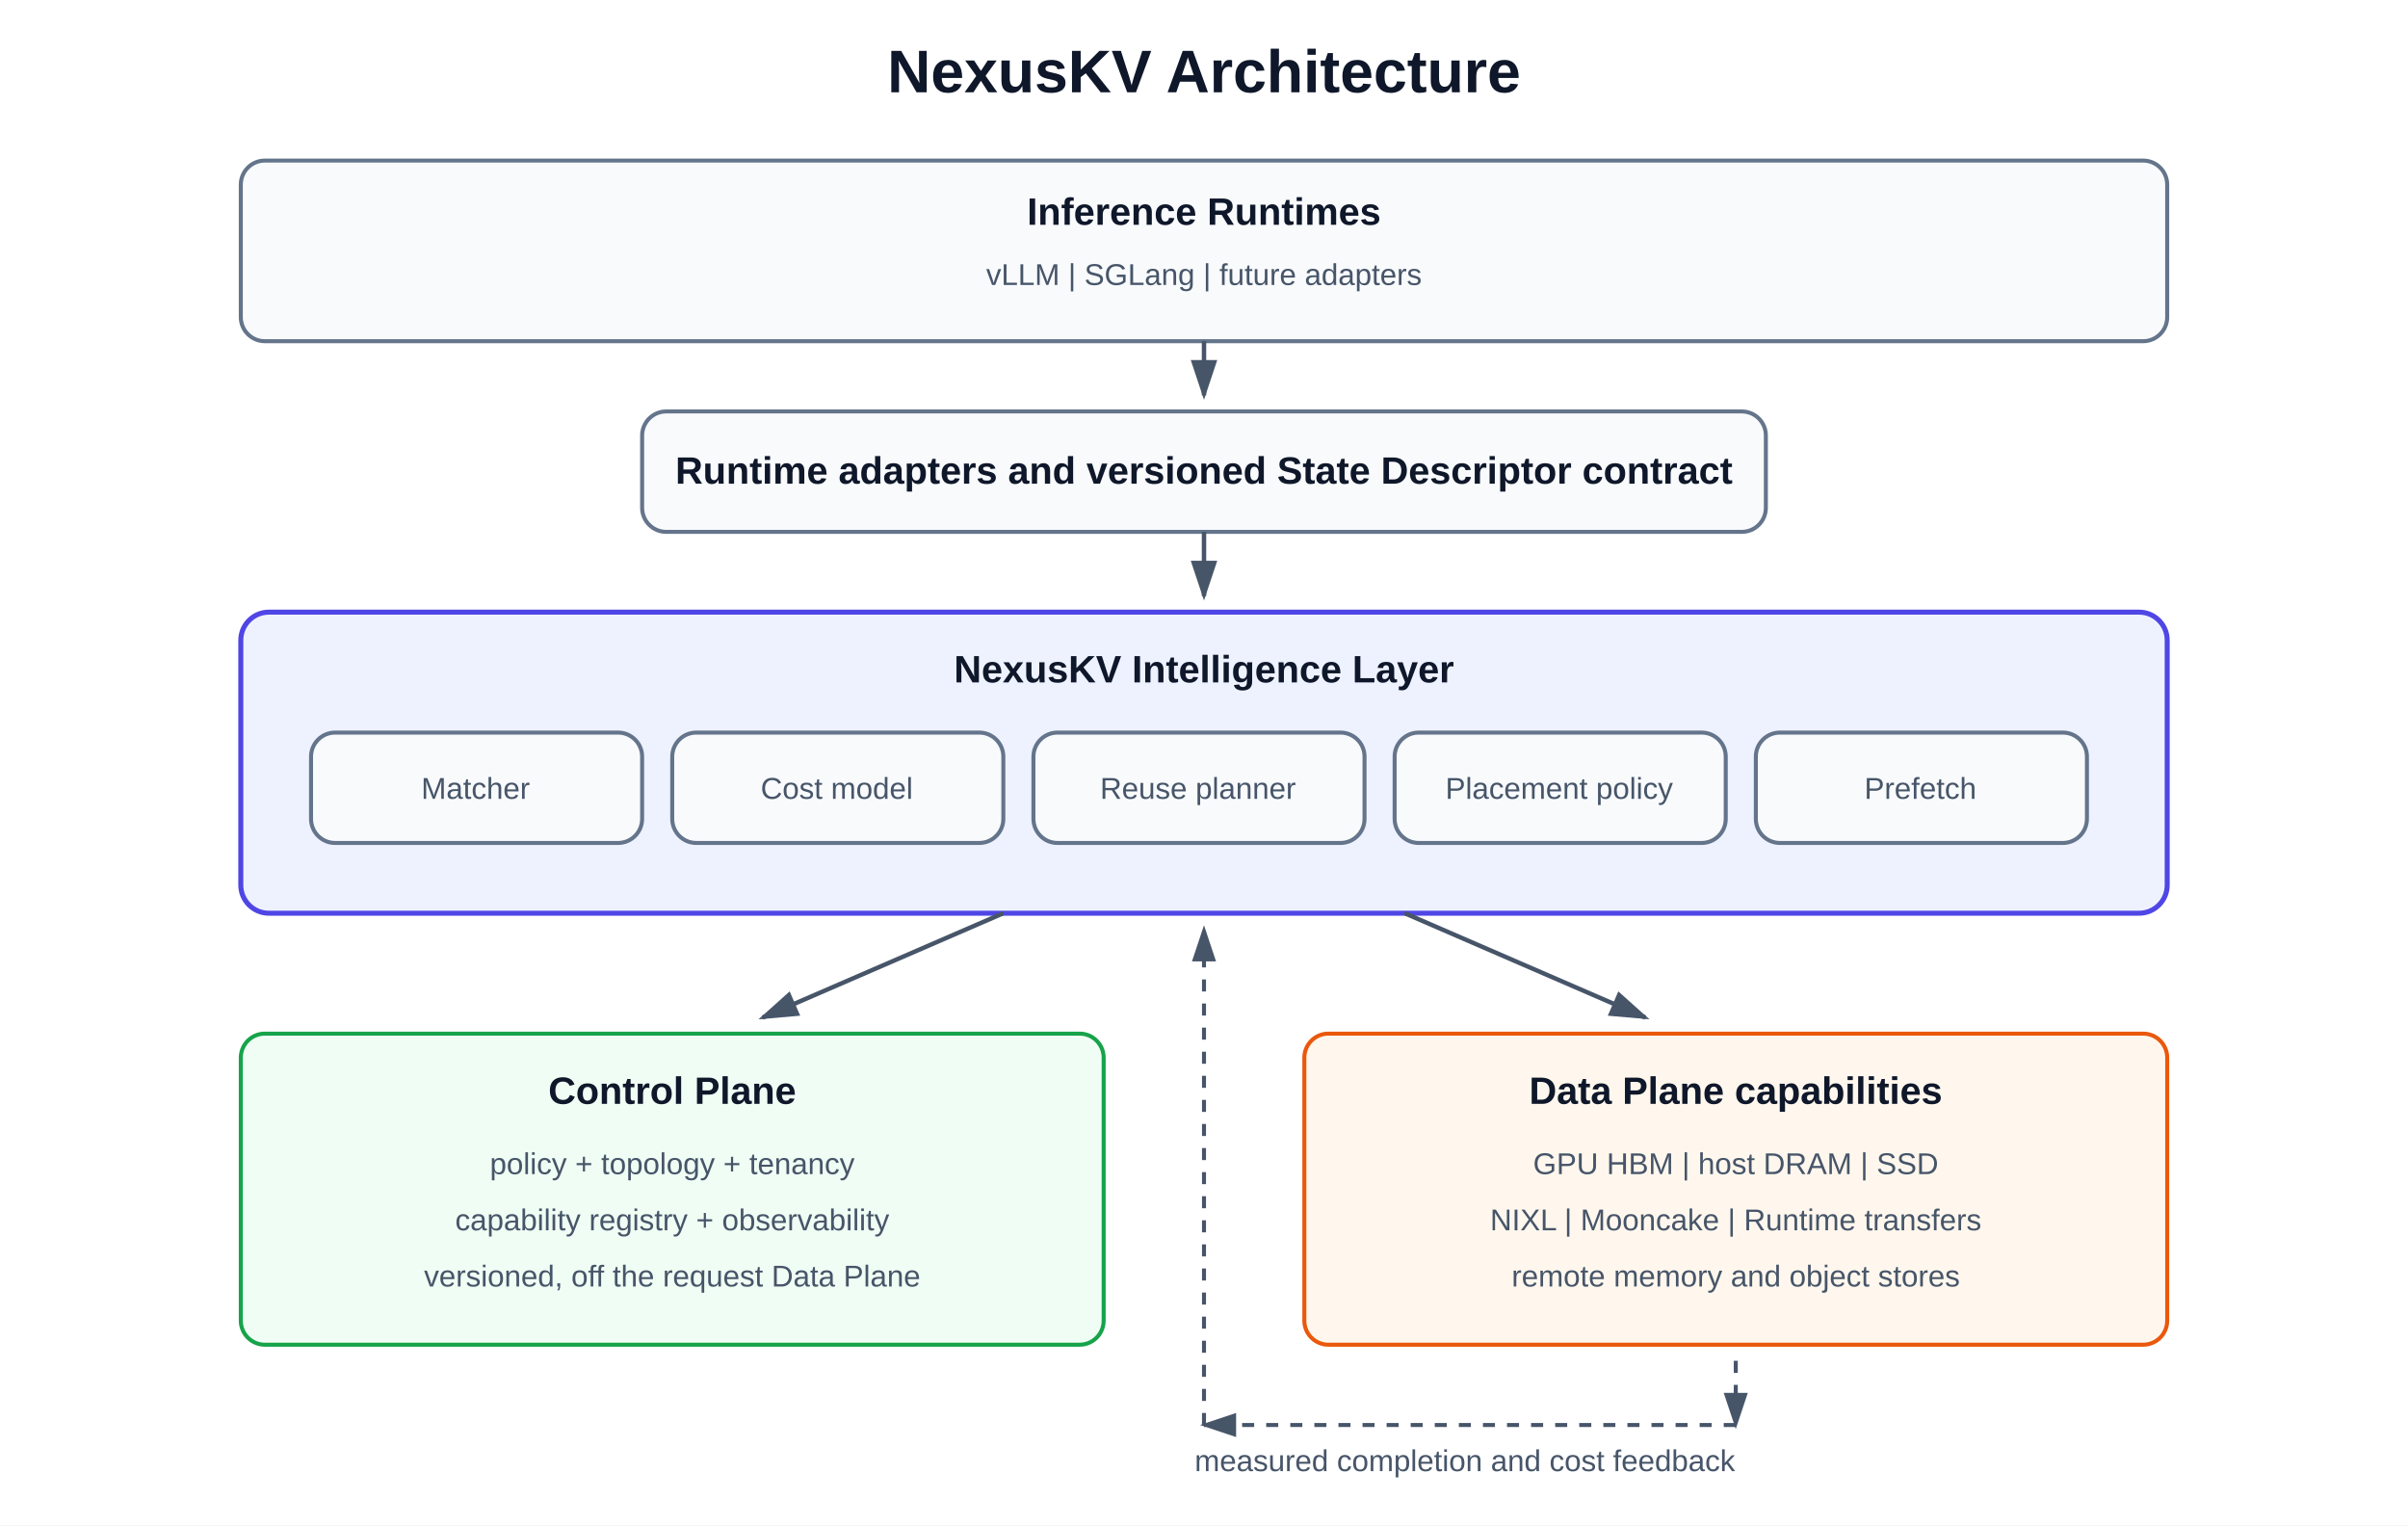
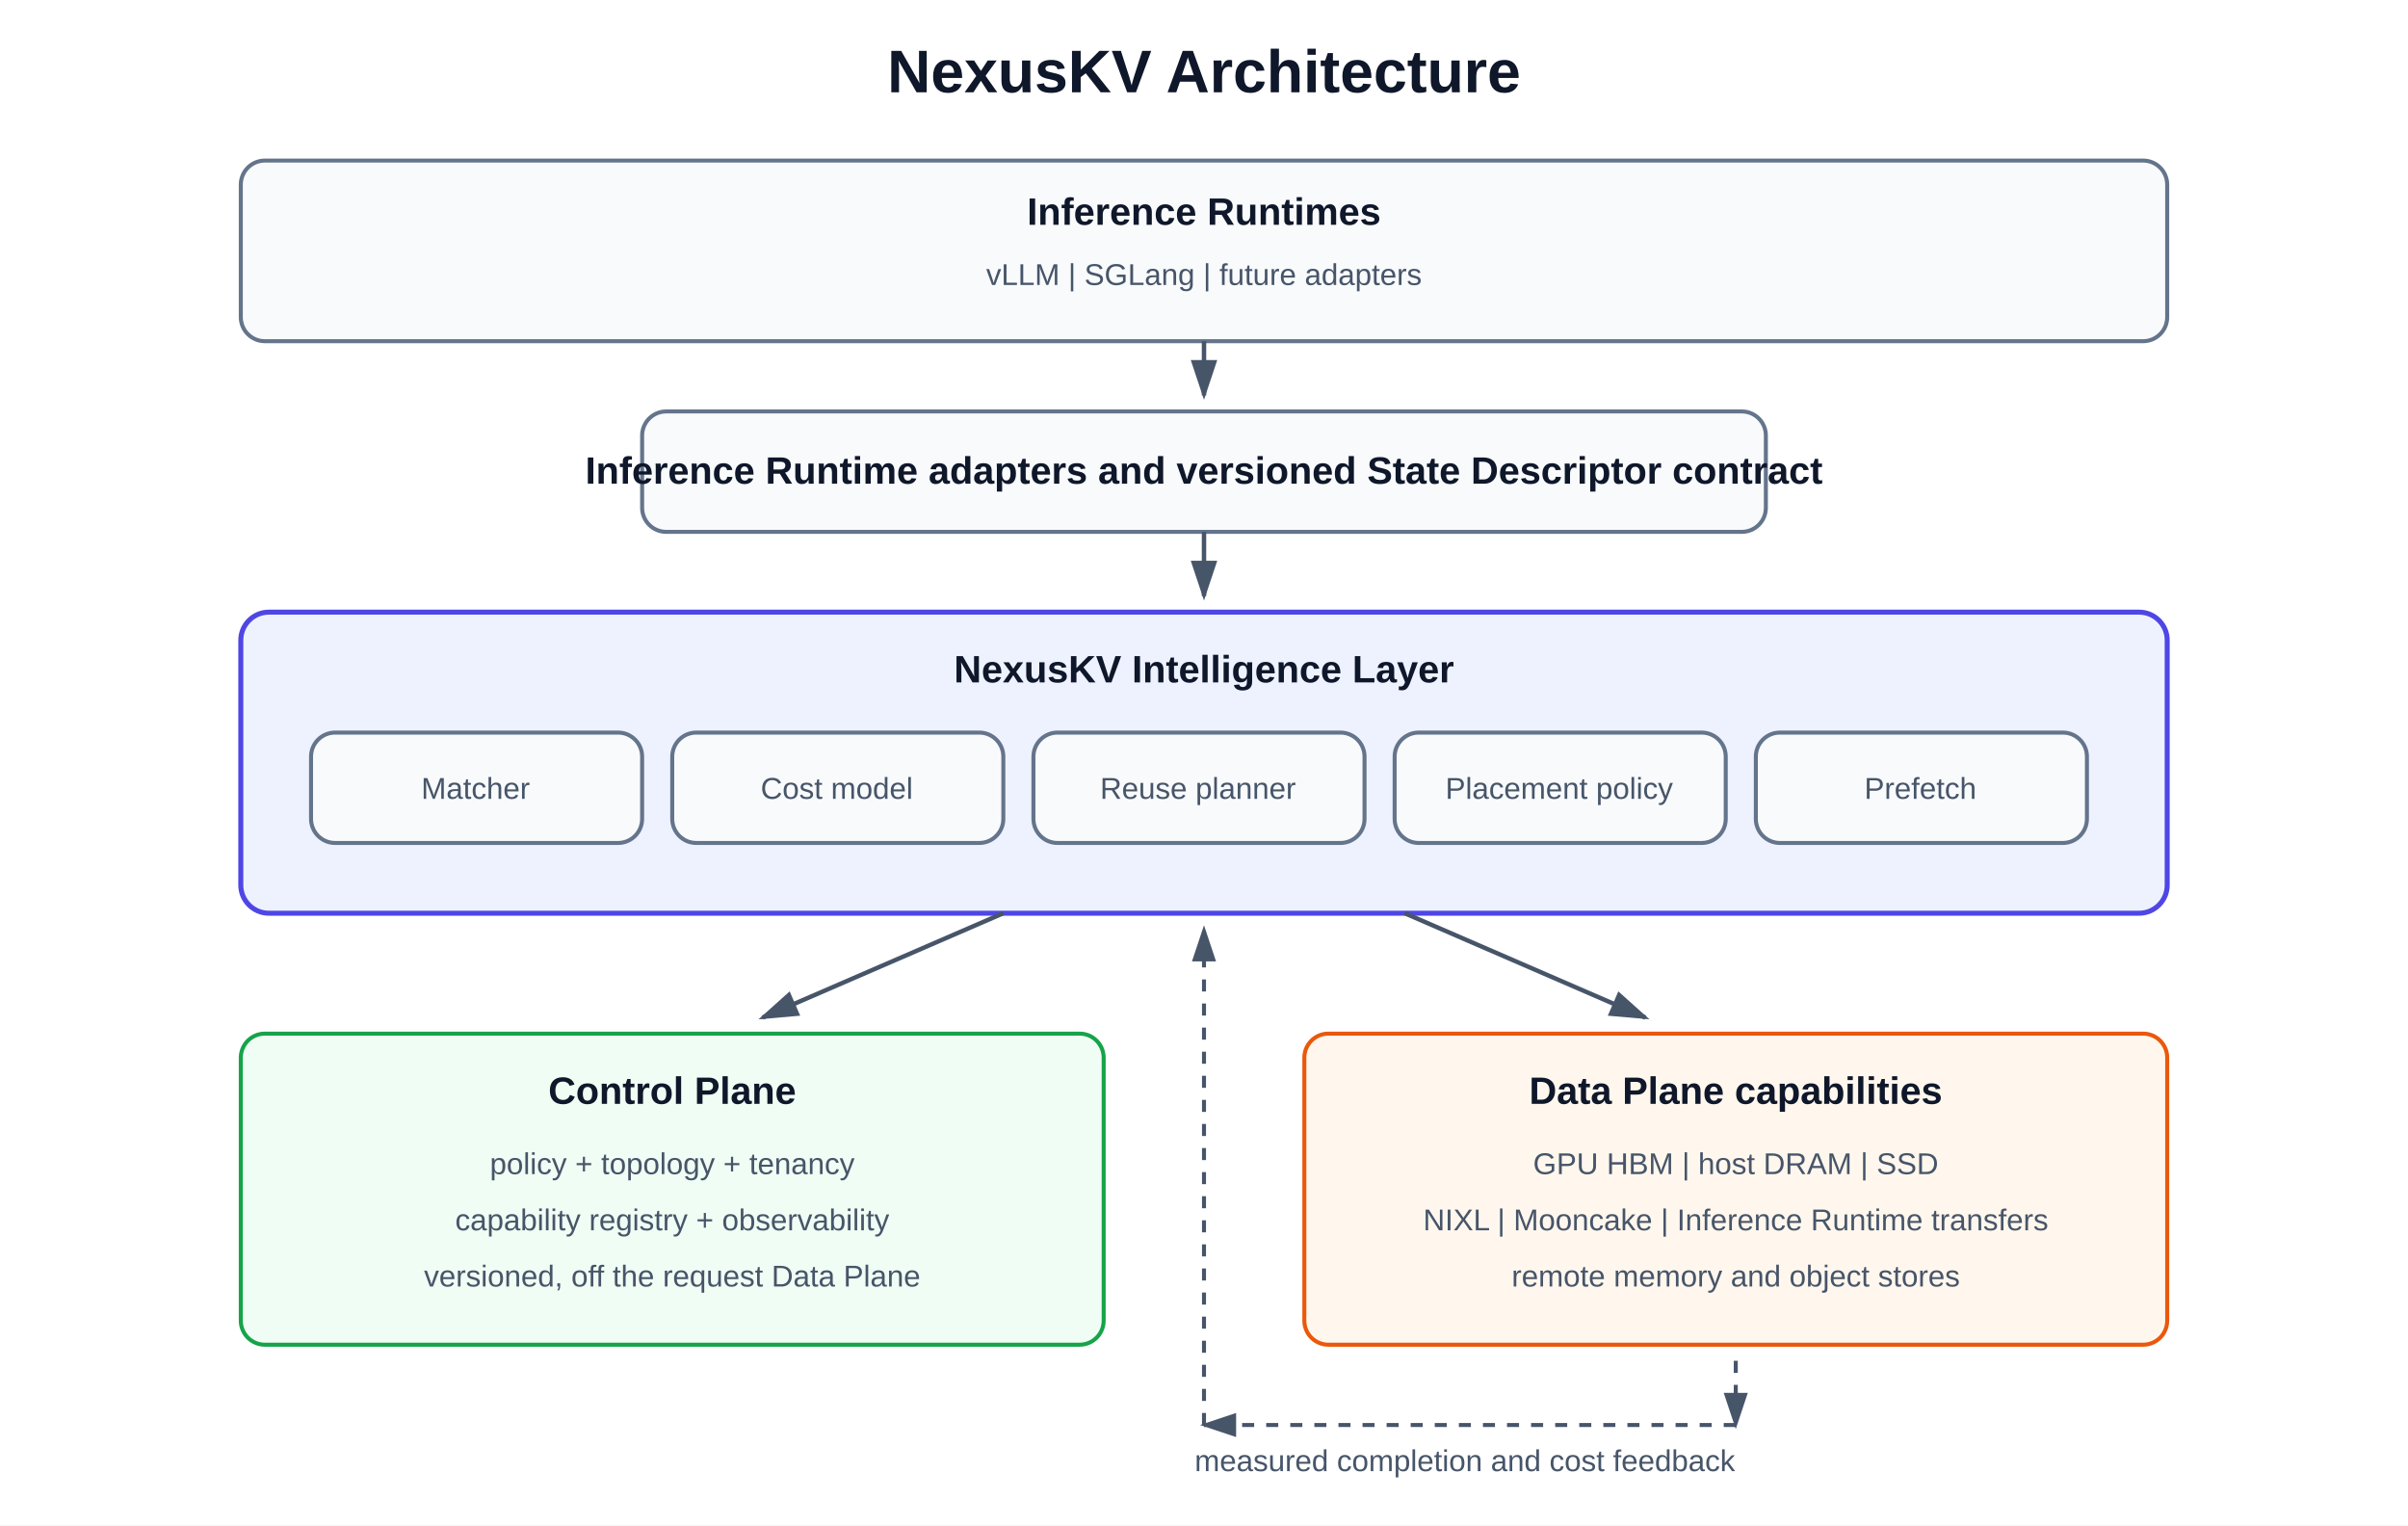
<svg xmlns="http://www.w3.org/2000/svg" width="1200" height="760" viewBox="0 0 1200 760" role="img" aria-labelledby="title desc">
  <defs>
    <marker id="arrow" markerWidth="10" markerHeight="10" refX="8" refY="3" orient="auto">
      <path d="M0,0 L0,6 L9,3 z" fill="#475569" />
    </marker>
    <style>
      .title { font: 700 30px Arial, sans-serif; fill: #0f172a; }
      .label { font: 700 19px Arial, sans-serif; fill: #0f172a; }
      .detail { font: 15px Arial, sans-serif; fill: #475569; }
      .box { fill: #f8fafc; stroke: #64748b; stroke-width: 2; rx: 12; }
      .layer { fill: #eef2ff; stroke: #4f46e5; stroke-width: 2.5; rx: 14; }
      .control { fill: #f0fdf4; stroke: #16a34a; stroke-width: 2; rx: 12; }
      .data { fill: #fff7ed; stroke: #ea580c; stroke-width: 2; rx: 12; }
      .arrow { stroke: #475569; stroke-width: 2.2; marker-end: url(#arrow); }
      .feedback { stroke: #475569; stroke-width: 2; stroke-dasharray: 6 6; marker-end: url(#arrow); }
    </style>
  </defs>
  <rect width="1200" height="760" fill="#ffffff" />
  <text class="title" x="600" y="46" text-anchor="middle">NexusKV Architecture</text>
  <rect class="box" x="120" y="80" width="960" height="90" />
  <text class="label" x="600" y="112" text-anchor="middle">Inference Runtimes</text>
  <text class="detail" x="600" y="142" text-anchor="middle">vLLM  |  SGLang  |  future adapters</text>
  <rect class="box" x="320" y="205" width="560" height="60" />
-   <text class="label" x="600" y="241" text-anchor="middle">Runtime adapters and versioned State Descriptor contract</text>
+   <text class="label" x="600" y="241" text-anchor="middle">Inference Runtime adapters and versioned State Descriptor contract</text>
  <rect class="layer" x="120" y="305" width="960" height="150" />
  <text class="label" x="600" y="340" text-anchor="middle">NexusKV Intelligence Layer</text>
  <rect class="box" x="155" y="365" width="165" height="55" />
  <text class="detail" x="237" y="398" text-anchor="middle">Matcher</text>
  <rect class="box" x="335" y="365" width="165" height="55" />
  <text class="detail" x="417" y="398" text-anchor="middle">Cost model</text>
  <rect class="box" x="515" y="365" width="165" height="55" />
  <text class="detail" x="597" y="398" text-anchor="middle">Reuse planner</text>
  <rect class="box" x="695" y="365" width="165" height="55" />
  <text class="detail" x="777" y="398" text-anchor="middle">Placement policy</text>
  <rect class="box" x="875" y="365" width="165" height="55" />
  <text class="detail" x="957" y="398" text-anchor="middle">Prefetch</text>
  <rect class="control" x="120" y="515" width="430" height="155" />
  <text class="label" x="335" y="550" text-anchor="middle">Control Plane</text>
  <text class="detail" x="335" y="585" text-anchor="middle">policy + topology + tenancy</text>
  <text class="detail" x="335" y="613" text-anchor="middle">capability registry + observability</text>
  <text class="detail" x="335" y="641" text-anchor="middle">versioned, off the request Data Plane</text>
  <rect class="data" x="650" y="515" width="430" height="155" />
  <text class="label" x="865" y="550" text-anchor="middle">Data Plane capabilities</text>
  <text class="detail" x="865" y="585" text-anchor="middle">GPU HBM | host DRAM | SSD</text>
-   <text class="detail" x="865" y="613" text-anchor="middle">NIXL | Mooncake | Runtime transfers</text>
+   <text class="detail" x="865" y="613" text-anchor="middle">NIXL | Mooncake | Inference Runtime transfers</text>
  <text class="detail" x="865" y="641" text-anchor="middle">remote memory and object stores</text>
  <line class="arrow" x1="600" y1="170" x2="600" y2="197" />
  <line class="arrow" x1="600" y1="265" x2="600" y2="297" />
  <line class="arrow" x1="500" y1="455" x2="380" y2="507" />
  <line class="arrow" x1="700" y1="455" x2="820" y2="507" />
  <line class="feedback" x1="865" y1="678" x2="865" y2="710" />
  <line class="feedback" x1="865" y1="710" x2="600" y2="710" />
  <line class="feedback" x1="600" y1="710" x2="600" y2="463" />
  <text class="detail" x="730" y="733" text-anchor="middle">measured completion and cost feedback</text>
</svg>
